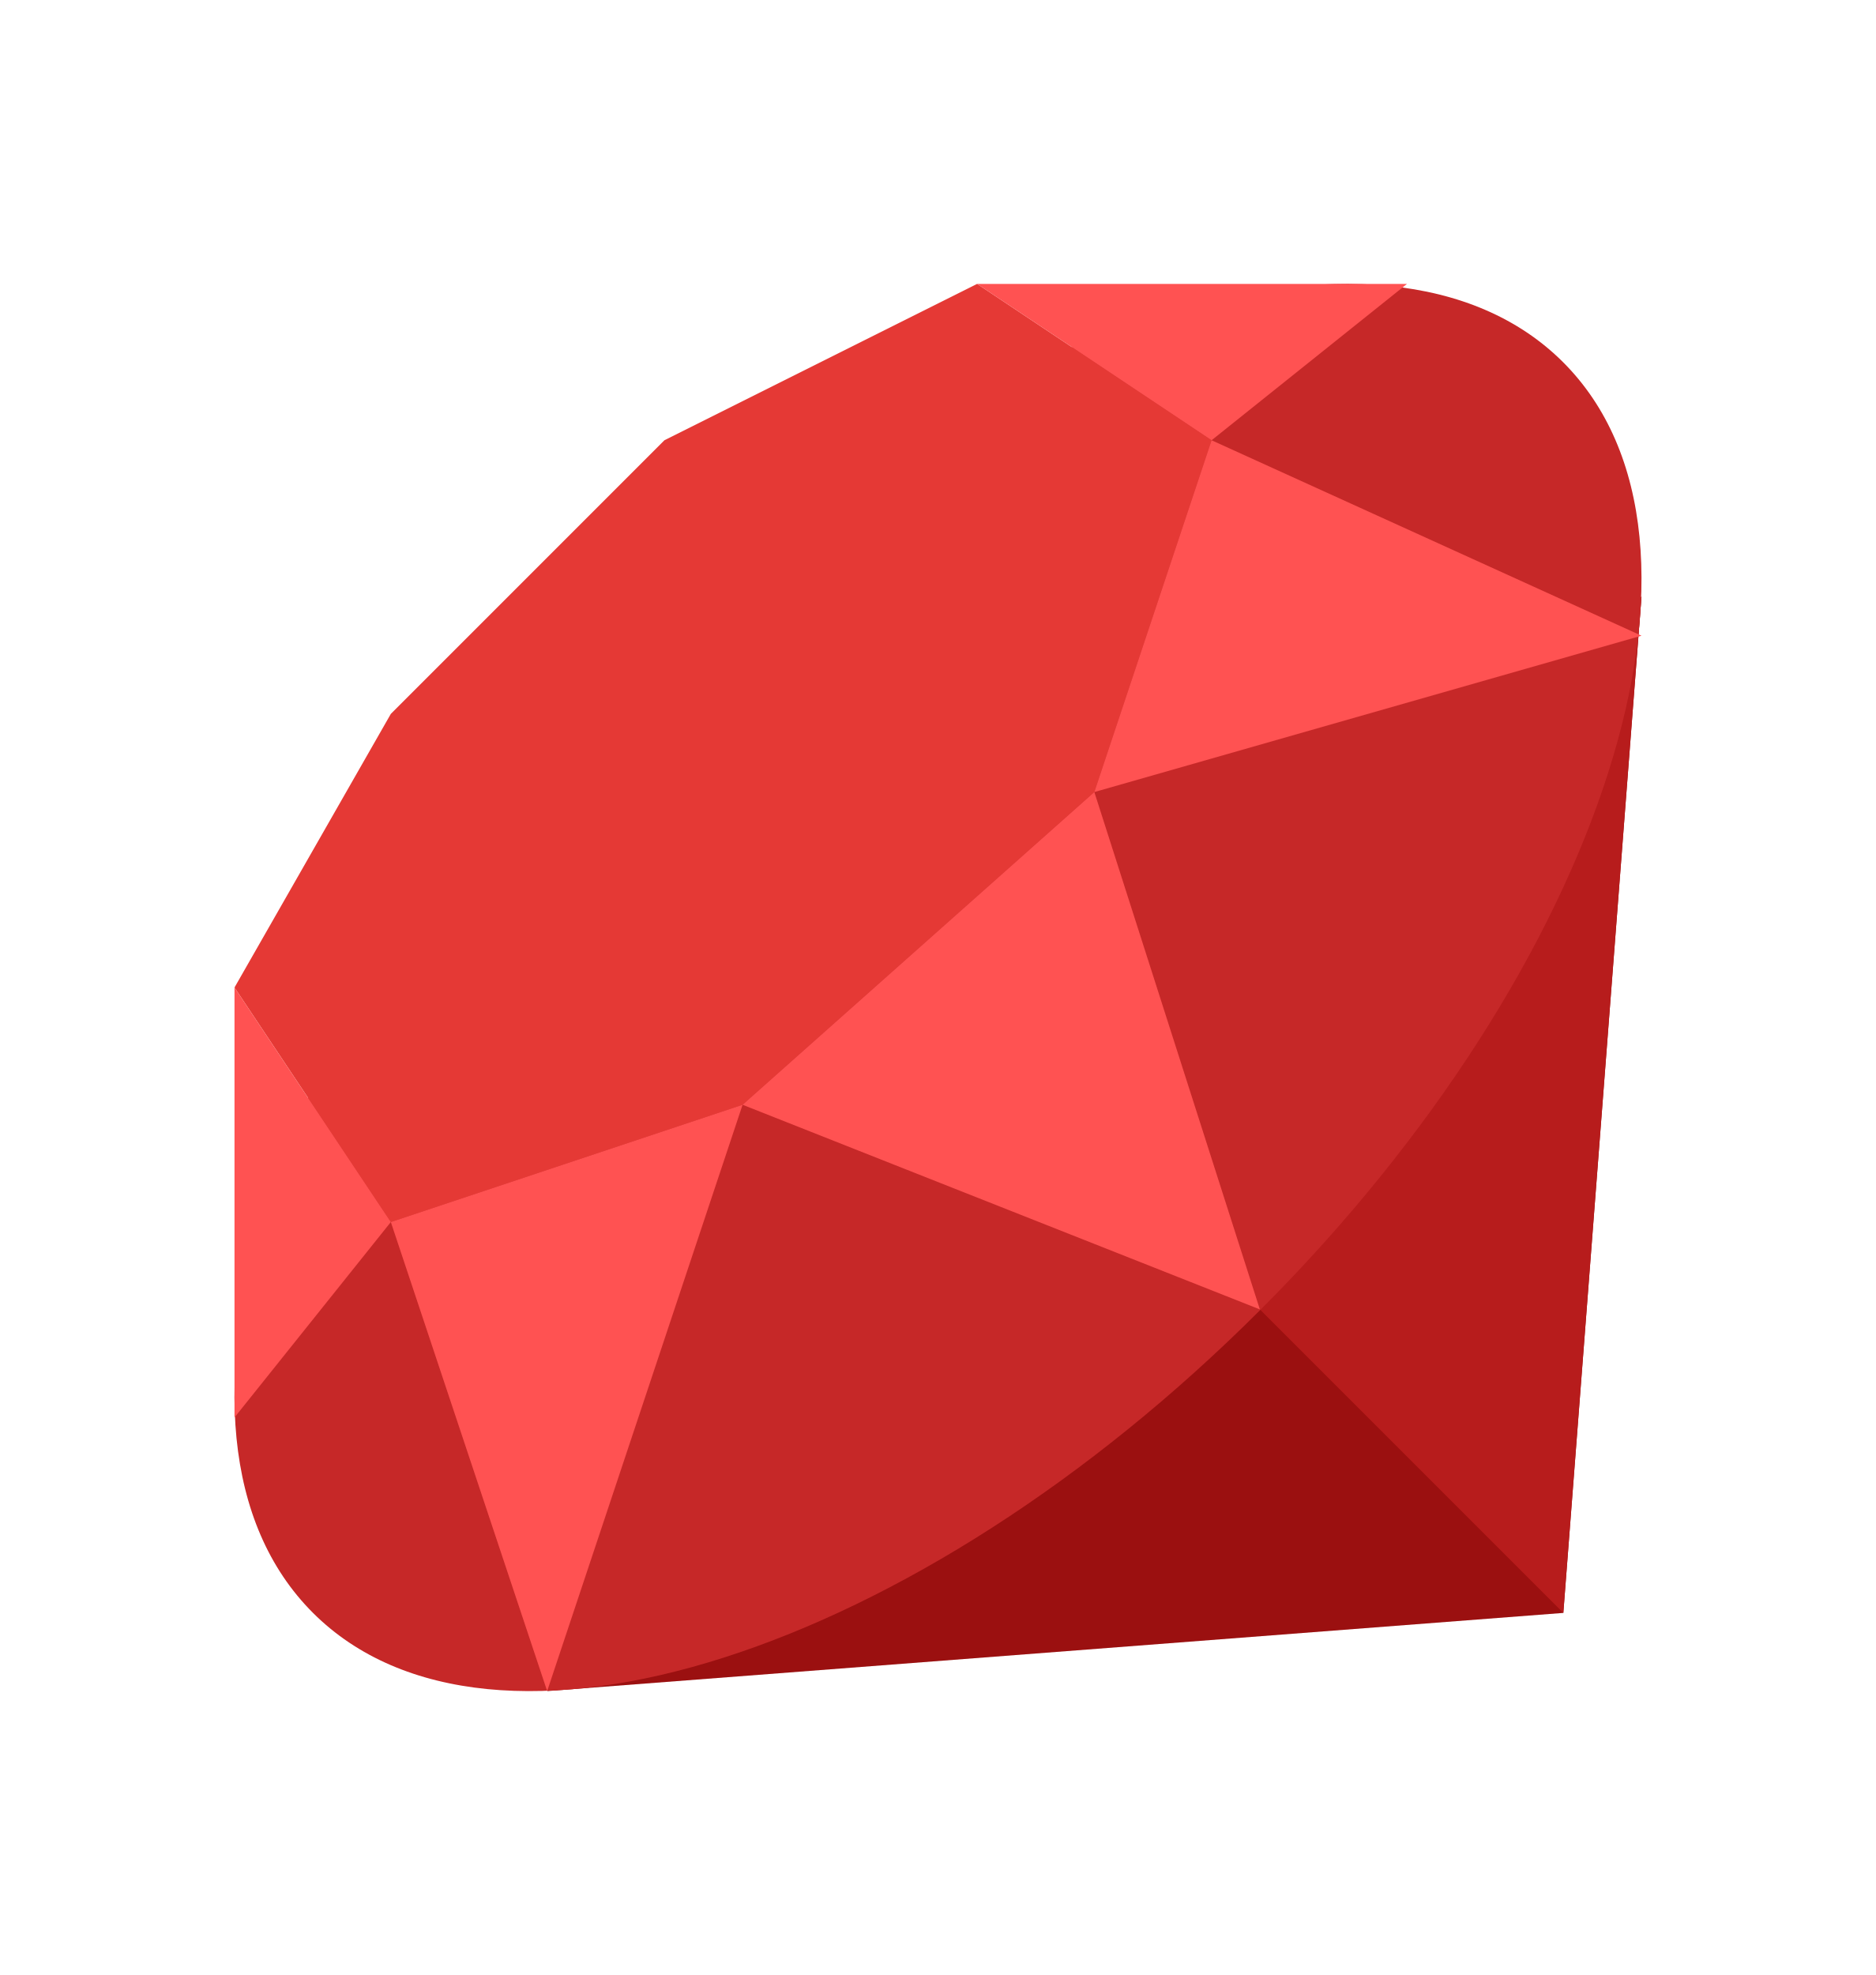
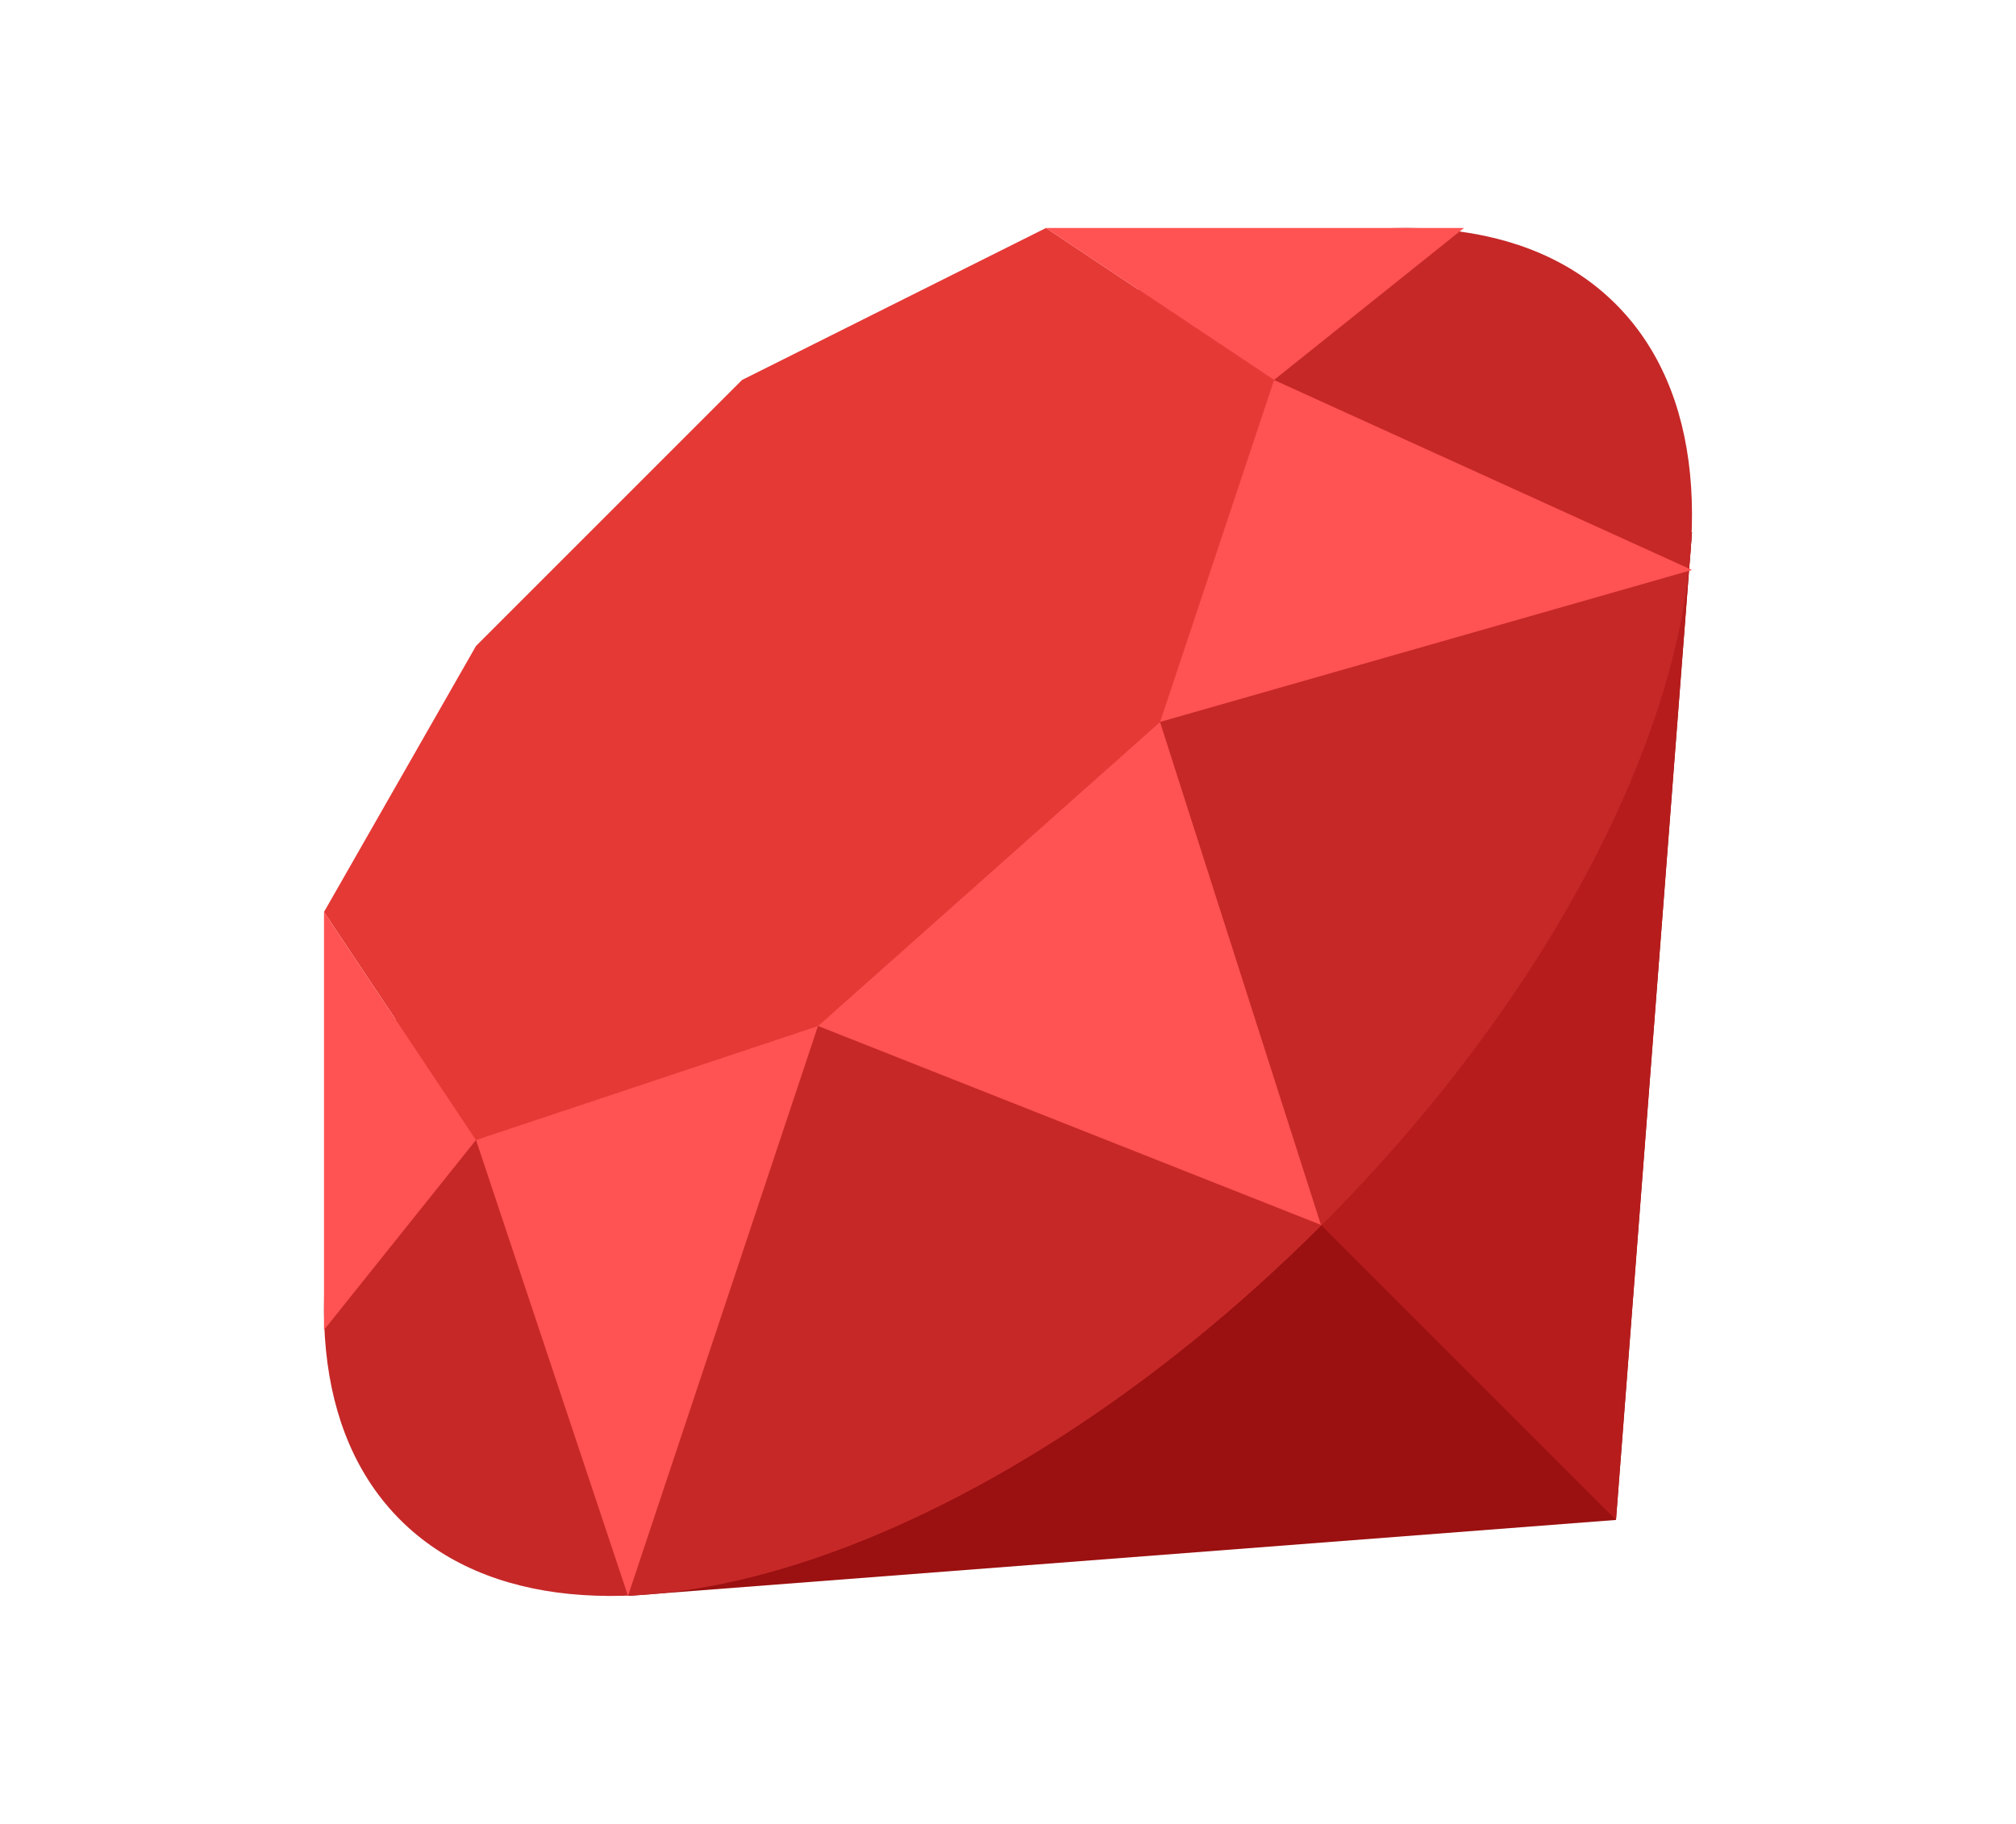
- <svg xmlns="http://www.w3.org/2000/svg" viewBox="0 0 48 48" width="76" height="80">
+ <svg xmlns="http://www.w3.org/2000/svg" viewBox="0 0 48 48" width="84" height="76">
  <path fill="#9B1010" d="M42 14L40 40 14 42z" />
  <path fill="#B71C1C" d="M28 28L40 40 42 14z" />
  <path fill="#C62828" d="M24 12.336A22.621 11.664 0 1 0 24 35.664A22.621 11.664 0 1 0 24 12.336Z" transform="rotate(-45.001 24 24)" />
  <path fill="#E53935" d="M10 17L17 10 25 6 31 10 28 19 19 27 10 30 6 24z" />
  <path fill="#FF5252" d="M31,10l-6-4h11L31,10z M42,15l-11-5l-3,9L42,15z M19,27l13.235,5.235L28,19L19,27z M10,30l4,12l5-15L10,30z M6,24v11l4-5L6,24z" />
</svg>
